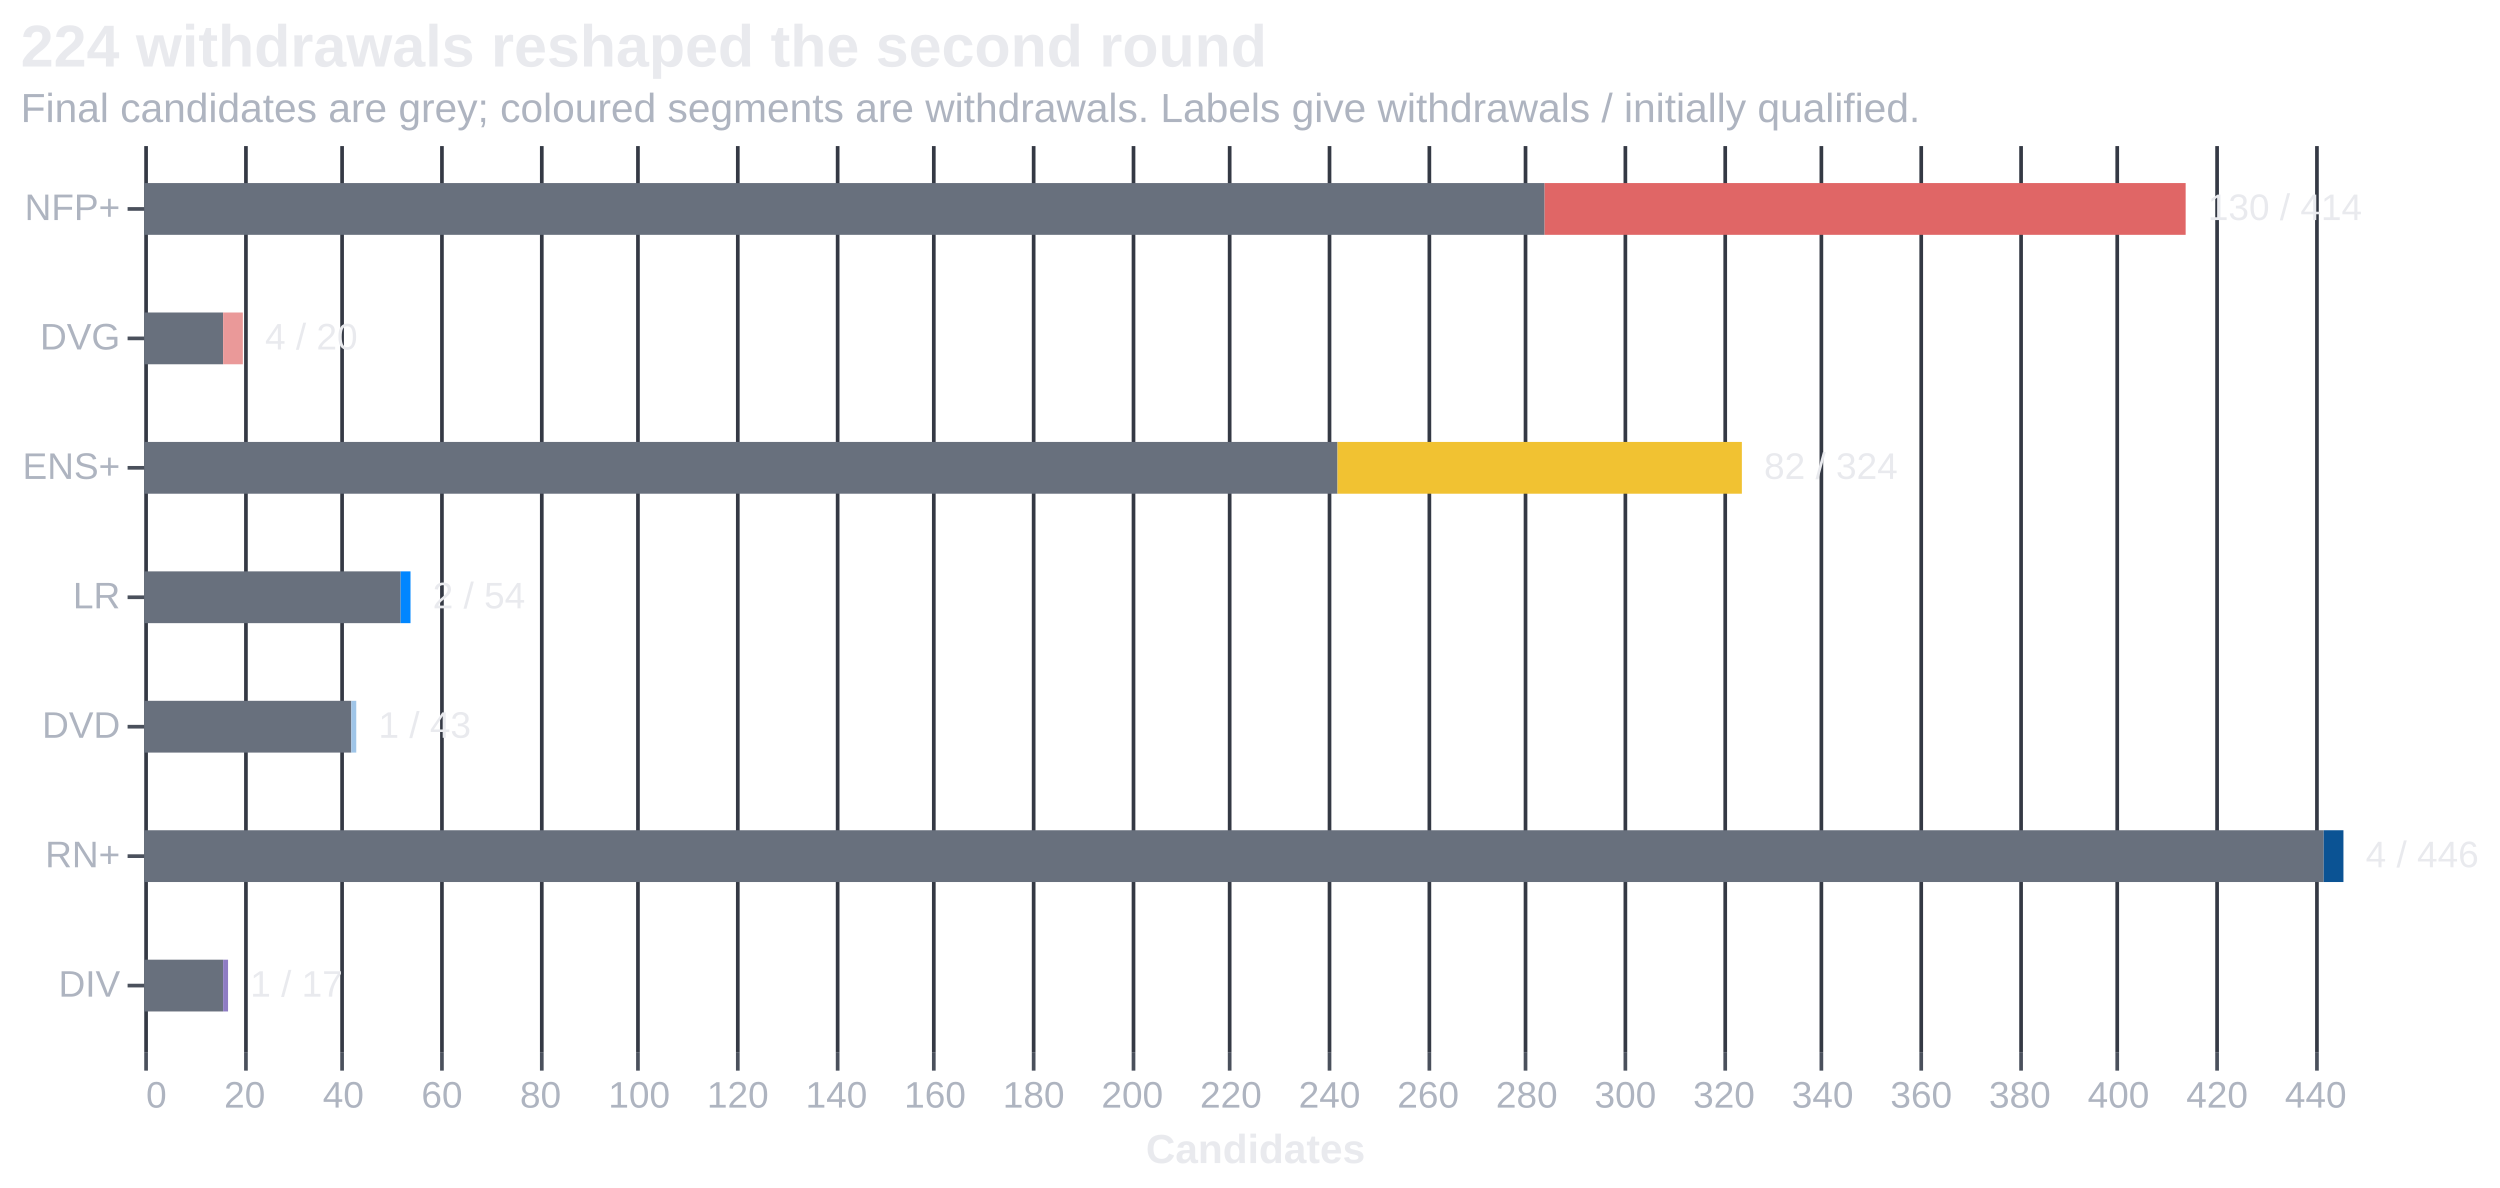
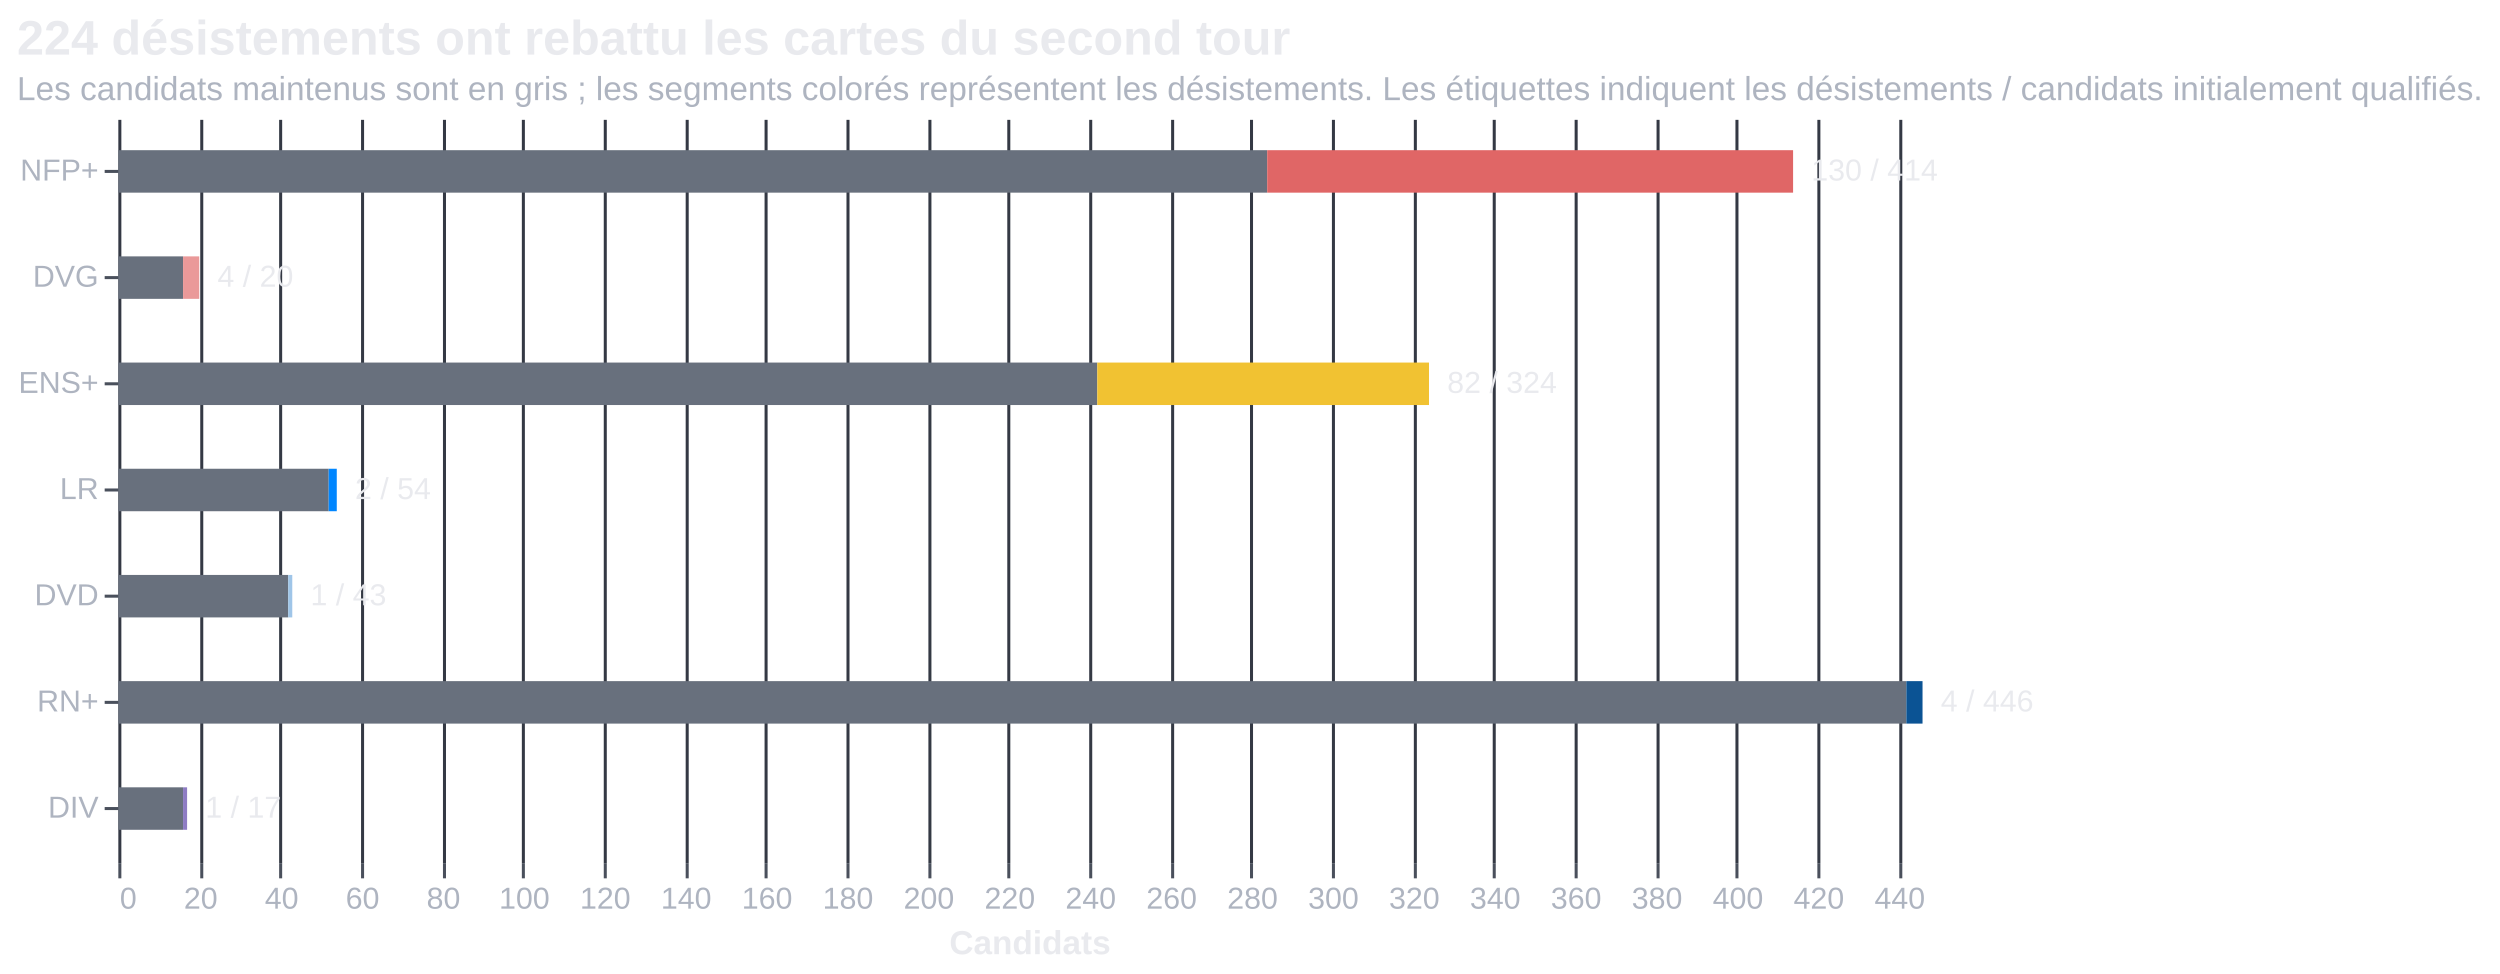
- <svg xmlns="http://www.w3.org/2000/svg" version="1.1" class="marks" width="676" height="321" viewBox="0 0 676 321">
+ <svg xmlns="http://www.w3.org/2000/svg" version="1.1" class="marks" width="824" height="321" viewBox="0 0 824 321">
  <g fill="none" stroke-miterlimit="10" transform="translate(39,39)">
    <g class="mark-group role-frame root" role="graphics-object" aria-roledescription="group mark container">
      <g transform="translate(0,0)">
        <path class="background" aria-hidden="true" d="M0,0h600v245h-600Z" />
        <g>
          <g class="mark-group role-axis" aria-hidden="true">
            <g transform="translate(0.5,245.5)">
              <path class="background" aria-hidden="true" d="M0,0h0v0h0Z" pointer-events="none" />
              <g>
                <g class="mark-rule role-axis-grid" pointer-events="none">
                  <line transform="translate(0,0)" x2="0" y2="-245" stroke="#343944" stroke-width="1" opacity="1" />
                  <line transform="translate(27,0)" x2="0" y2="-245" stroke="#343944" stroke-width="1" opacity="1" />
                  <line transform="translate(53,0)" x2="0" y2="-245" stroke="#343944" stroke-width="1" opacity="1" />
                  <line transform="translate(80,0)" x2="0" y2="-245" stroke="#343944" stroke-width="1" opacity="1" />
                  <line transform="translate(107,0)" x2="0" y2="-245" stroke="#343944" stroke-width="1" opacity="1" />
                  <line transform="translate(133,0)" x2="0" y2="-245" stroke="#343944" stroke-width="1" opacity="1" />
                  <line transform="translate(160,0)" x2="0" y2="-245" stroke="#343944" stroke-width="1" opacity="1" />
                  <line transform="translate(187,0)" x2="0" y2="-245" stroke="#343944" stroke-width="1" opacity="1" />
                  <line transform="translate(213,0)" x2="0" y2="-245" stroke="#343944" stroke-width="1" opacity="1" />
                  <line transform="translate(240,0)" x2="0" y2="-245" stroke="#343944" stroke-width="1" opacity="1" />
                  <line transform="translate(267,0)" x2="0" y2="-245" stroke="#343944" stroke-width="1" opacity="1" />
                  <line transform="translate(293,0)" x2="0" y2="-245" stroke="#343944" stroke-width="1" opacity="1" />
                  <line transform="translate(320,0)" x2="0" y2="-245" stroke="#343944" stroke-width="1" opacity="1" />
                  <line transform="translate(347,0)" x2="0" y2="-245" stroke="#343944" stroke-width="1" opacity="1" />
                  <line transform="translate(373,0)" x2="0" y2="-245" stroke="#343944" stroke-width="1" opacity="1" />
                  <line transform="translate(400,0)" x2="0" y2="-245" stroke="#343944" stroke-width="1" opacity="1" />
                  <line transform="translate(427,0)" x2="0" y2="-245" stroke="#343944" stroke-width="1" opacity="1" />
                  <line transform="translate(453,0)" x2="0" y2="-245" stroke="#343944" stroke-width="1" opacity="1" />
                  <line transform="translate(480,0)" x2="0" y2="-245" stroke="#343944" stroke-width="1" opacity="1" />
                  <line transform="translate(507,0)" x2="0" y2="-245" stroke="#343944" stroke-width="1" opacity="1" />
                  <line transform="translate(533,0)" x2="0" y2="-245" stroke="#343944" stroke-width="1" opacity="1" />
                  <line transform="translate(560,0)" x2="0" y2="-245" stroke="#343944" stroke-width="1" opacity="1" />
                  <line transform="translate(587,0)" x2="0" y2="-245" stroke="#343944" stroke-width="1" opacity="1" />
                </g>
              </g>
              <path class="foreground" aria-hidden="true" d="" pointer-events="none" display="none" />
            </g>
          </g>
-           <g class="mark-group role-axis" role="graphics-symbol" aria-roledescription="axis" aria-label="X-axis titled 'Candidates' for a linear scale with values from 0 to 450">
+           <g class="mark-group role-axis" role="graphics-symbol" aria-roledescription="axis" aria-label="X-axis titled 'Candidats' for a linear scale with values from 0 to 450">
            <g transform="translate(0.5,245.5)">
              <path class="background" aria-hidden="true" d="M0,0h0v0h0Z" pointer-events="none" />
              <g>
                <g class="mark-rule role-axis-tick" pointer-events="none">
                  <line transform="translate(0,0)" x2="0" y2="5" stroke="#4a505c" stroke-width="1" opacity="1" />
                  <line transform="translate(27,0)" x2="0" y2="5" stroke="#4a505c" stroke-width="1" opacity="1" />
                  <line transform="translate(53,0)" x2="0" y2="5" stroke="#4a505c" stroke-width="1" opacity="1" />
                  <line transform="translate(80,0)" x2="0" y2="5" stroke="#4a505c" stroke-width="1" opacity="1" />
                  <line transform="translate(107,0)" x2="0" y2="5" stroke="#4a505c" stroke-width="1" opacity="1" />
                  <line transform="translate(133,0)" x2="0" y2="5" stroke="#4a505c" stroke-width="1" opacity="1" />
                  <line transform="translate(160,0)" x2="0" y2="5" stroke="#4a505c" stroke-width="1" opacity="1" />
                  <line transform="translate(187,0)" x2="0" y2="5" stroke="#4a505c" stroke-width="1" opacity="1" />
                  <line transform="translate(213,0)" x2="0" y2="5" stroke="#4a505c" stroke-width="1" opacity="1" />
                  <line transform="translate(240,0)" x2="0" y2="5" stroke="#4a505c" stroke-width="1" opacity="1" />
                  <line transform="translate(267,0)" x2="0" y2="5" stroke="#4a505c" stroke-width="1" opacity="1" />
                  <line transform="translate(293,0)" x2="0" y2="5" stroke="#4a505c" stroke-width="1" opacity="1" />
                  <line transform="translate(320,0)" x2="0" y2="5" stroke="#4a505c" stroke-width="1" opacity="1" />
                  <line transform="translate(347,0)" x2="0" y2="5" stroke="#4a505c" stroke-width="1" opacity="1" />
                  <line transform="translate(373,0)" x2="0" y2="5" stroke="#4a505c" stroke-width="1" opacity="1" />
                  <line transform="translate(400,0)" x2="0" y2="5" stroke="#4a505c" stroke-width="1" opacity="1" />
                  <line transform="translate(427,0)" x2="0" y2="5" stroke="#4a505c" stroke-width="1" opacity="1" />
                  <line transform="translate(453,0)" x2="0" y2="5" stroke="#4a505c" stroke-width="1" opacity="1" />
                  <line transform="translate(480,0)" x2="0" y2="5" stroke="#4a505c" stroke-width="1" opacity="1" />
                  <line transform="translate(507,0)" x2="0" y2="5" stroke="#4a505c" stroke-width="1" opacity="1" />
                  <line transform="translate(533,0)" x2="0" y2="5" stroke="#4a505c" stroke-width="1" opacity="1" />
                  <line transform="translate(560,0)" x2="0" y2="5" stroke="#4a505c" stroke-width="1" opacity="1" />
                  <line transform="translate(587,0)" x2="0" y2="5" stroke="#4a505c" stroke-width="1" opacity="1" />
                </g>
                <g class="mark-text role-axis-label" pointer-events="none">
                  <text text-anchor="start" transform="translate(0,15)" font-family="Arial" font-size="10px" fill="#aeb4c0" opacity="1">0</text>
                  <text text-anchor="middle" transform="translate(26.66667,15)" font-family="Arial" font-size="10px" fill="#aeb4c0" opacity="1">20</text>
                  <text text-anchor="middle" transform="translate(53.33333,15)" font-family="Arial" font-size="10px" fill="#aeb4c0" opacity="1">40</text>
                  <text text-anchor="middle" transform="translate(80,15)" font-family="Arial" font-size="10px" fill="#aeb4c0" opacity="1">60</text>
                  <text text-anchor="middle" transform="translate(106.6667,15)" font-family="Arial" font-size="10px" fill="#aeb4c0" opacity="1">80</text>
                  <text text-anchor="middle" transform="translate(133.3333,15)" font-family="Arial" font-size="10px" fill="#aeb4c0" opacity="1">100</text>
                  <text text-anchor="middle" transform="translate(160,15)" font-family="Arial" font-size="10px" fill="#aeb4c0" opacity="1">120</text>
                  <text text-anchor="middle" transform="translate(186.6667,15)" font-family="Arial" font-size="10px" fill="#aeb4c0" opacity="1">140</text>
                  <text text-anchor="middle" transform="translate(213.3333,15)" font-family="Arial" font-size="10px" fill="#aeb4c0" opacity="1">160</text>
                  <text text-anchor="middle" transform="translate(240,15)" font-family="Arial" font-size="10px" fill="#aeb4c0" opacity="1">180</text>
                  <text text-anchor="middle" transform="translate(266.6667,15)" font-family="Arial" font-size="10px" fill="#aeb4c0" opacity="1">200</text>
                  <text text-anchor="middle" transform="translate(293.3333,15)" font-family="Arial" font-size="10px" fill="#aeb4c0" opacity="1">220</text>
                  <text text-anchor="middle" transform="translate(320,15)" font-family="Arial" font-size="10px" fill="#aeb4c0" opacity="1">240</text>
                  <text text-anchor="middle" transform="translate(346.6667,15)" font-family="Arial" font-size="10px" fill="#aeb4c0" opacity="1">260</text>
                  <text text-anchor="middle" transform="translate(373.3333,15)" font-family="Arial" font-size="10px" fill="#aeb4c0" opacity="1">280</text>
                  <text text-anchor="middle" transform="translate(400,15)" font-family="Arial" font-size="10px" fill="#aeb4c0" opacity="1">300</text>
                  <text text-anchor="middle" transform="translate(426.6667,15)" font-family="Arial" font-size="10px" fill="#aeb4c0" opacity="1">320</text>
                  <text text-anchor="middle" transform="translate(453.3333,15)" font-family="Arial" font-size="10px" fill="#aeb4c0" opacity="1">340</text>
                  <text text-anchor="middle" transform="translate(480,15)" font-family="Arial" font-size="10px" fill="#aeb4c0" opacity="1">360</text>
                  <text text-anchor="middle" transform="translate(506.6667,15)" font-family="Arial" font-size="10px" fill="#aeb4c0" opacity="1">380</text>
                  <text text-anchor="middle" transform="translate(533.3333,15)" font-family="Arial" font-size="10px" fill="#aeb4c0" opacity="1">400</text>
                  <text text-anchor="middle" transform="translate(560,15)" font-family="Arial" font-size="10px" fill="#aeb4c0" opacity="1">420</text>
                  <text text-anchor="middle" transform="translate(586.6667,15)" font-family="Arial" font-size="10px" fill="#aeb4c0" opacity="1">440</text>
                </g>
                <g class="mark-text role-axis-title" pointer-events="none">
-                   <text text-anchor="middle" transform="translate(300,30)" font-family="Arial" font-size="11px" font-weight="bold" fill="#e9eaee" opacity="1">Candidates</text>
+                   <text text-anchor="middle" transform="translate(300,30)" font-family="Arial" font-size="11px" font-weight="bold" fill="#e9eaee" opacity="1">Candidats</text>
                </g>
              </g>
              <path class="foreground" aria-hidden="true" d="" pointer-events="none" display="none" />
            </g>
          </g>
          <g class="mark-group role-axis" role="graphics-symbol" aria-roledescription="axis" aria-label="Y-axis for a discrete scale with 7 values: NFP+, DVG, ENS+, LR, DVD, RN+, DIV">
            <g transform="translate(0.5,0.5)">
              <path class="background" aria-hidden="true" d="M0,0h0v0h0Z" pointer-events="none" />
              <g>
                <g class="mark-rule role-axis-tick" pointer-events="none">
                  <line transform="translate(0,17)" x2="-5" y2="0" stroke="#4a505c" stroke-width="1" opacity="1" />
                  <line transform="translate(0,52)" x2="-5" y2="0" stroke="#4a505c" stroke-width="1" opacity="1" />
                  <line transform="translate(0,87)" x2="-5" y2="0" stroke="#4a505c" stroke-width="1" opacity="1" />
                  <line transform="translate(0,122)" x2="-5" y2="0" stroke="#4a505c" stroke-width="1" opacity="1" />
                  <line transform="translate(0,157)" x2="-5" y2="0" stroke="#4a505c" stroke-width="1" opacity="1" />
                  <line transform="translate(0,192)" x2="-5" y2="0" stroke="#4a505c" stroke-width="1" opacity="1" />
                  <line transform="translate(0,227)" x2="-5" y2="0" stroke="#4a505c" stroke-width="1" opacity="1" />
                </g>
                <g class="mark-text role-axis-label" pointer-events="none">
                  <text text-anchor="end" transform="translate(-7,20)" font-family="Arial" font-size="10px" fill="#aeb4c0" opacity="1">NFP+</text>
                  <text text-anchor="end" transform="translate(-7,55)" font-family="Arial" font-size="10px" fill="#aeb4c0" opacity="1">DVG</text>
                  <text text-anchor="end" transform="translate(-7,90)" font-family="Arial" font-size="10px" fill="#aeb4c0" opacity="1">ENS+</text>
                  <text text-anchor="end" transform="translate(-7,125)" font-family="Arial" font-size="10px" fill="#aeb4c0" opacity="1">LR</text>
                  <text text-anchor="end" transform="translate(-7,160)" font-family="Arial" font-size="10px" fill="#aeb4c0" opacity="1">DVD</text>
                  <text text-anchor="end" transform="translate(-7,195)" font-family="Arial" font-size="10px" fill="#aeb4c0" opacity="1">RN+</text>
                  <text text-anchor="end" transform="translate(-7,230)" font-family="Arial" font-size="10px" fill="#aeb4c0" opacity="1">DIV</text>
                </g>
              </g>
              <path class="foreground" aria-hidden="true" d="" pointer-events="none" display="none" />
            </g>
          </g>
          <g class="mark-rect role-mark layer_0_marks" role="graphics-object" aria-roledescription="rect mark container">
-             <path aria-label="Candidates: 284; party: NFP+; Group: NFP+; Final candidates: 284; Withdrawals: 130; Initially qualified: 414" role="graphics-symbol" aria-roledescription="bar" d="M0,10.5h378.667v14h-378.667Z" fill="#68707d" />
-             <path aria-label="Candidates: 16; party: DVG; Group: DVG; Final candidates: 16; Withdrawals: 4; Initially qualified: 20" role="graphics-symbol" aria-roledescription="bar" d="M0,45.5h21.333v14h-21.333Z" fill="#68707d" />
-             <path aria-label="Candidates: 242; party: ENS+; Group: ENS+; Final candidates: 242; Withdrawals: 82; Initially qualified: 324" role="graphics-symbol" aria-roledescription="bar" d="M0,80.5h322.667v14h-322.667Z" fill="#68707d" />
-             <path aria-label="Candidates: 52; party: LR; Group: LR; Final candidates: 52; Withdrawals: 2; Initially qualified: 54" role="graphics-symbol" aria-roledescription="bar" d="M0,115.5h69.333v14h-69.333Z" fill="#68707d" />
-             <path aria-label="Candidates: 42; party: DVD; Group: DVD; Final candidates: 42; Withdrawals: 1; Initially qualified: 43" role="graphics-symbol" aria-roledescription="bar" d="M0,150.5h56v14h-56Z" fill="#68707d" />
-             <path aria-label="Candidates: 442; party: RN+; Group: RN+; Final candidates: 442; Withdrawals: 4; Initially qualified: 446" role="graphics-symbol" aria-roledescription="bar" d="M0,185.5h589.333v14h-589.333Z" fill="#68707d" />
-             <path aria-label="Candidates: 16; party: DIV; Group: DIV; Final candidates: 16; Withdrawals: 1; Initially qualified: 17" role="graphics-symbol" aria-roledescription="bar" d="M0,220.5h21.333v14h-21.333Z" fill="#68707d" />
+             <path aria-label="Candidats: 284; party: NFP+; Groupe: NFP+; Candidats maintenus: 284; Désistements: 130; Initialement qualifiés: 414" role="graphics-symbol" aria-roledescription="bar" d="M0,10.5h378.667v14h-378.667Z" fill="#68707d" />
+             <path aria-label="Candidats: 16; party: DVG; Groupe: DVG; Candidats maintenus: 16; Désistements: 4; Initialement qualifiés: 20" role="graphics-symbol" aria-roledescription="bar" d="M0,45.5h21.333v14h-21.333Z" fill="#68707d" />
+             <path aria-label="Candidats: 242; party: ENS+; Groupe: ENS+; Candidats maintenus: 242; Désistements: 82; Initialement qualifiés: 324" role="graphics-symbol" aria-roledescription="bar" d="M0,80.5h322.667v14h-322.667Z" fill="#68707d" />
+             <path aria-label="Candidats: 52; party: LR; Groupe: LR; Candidats maintenus: 52; Désistements: 2; Initialement qualifiés: 54" role="graphics-symbol" aria-roledescription="bar" d="M0,115.5h69.333v14h-69.333Z" fill="#68707d" />
+             <path aria-label="Candidats: 42; party: DVD; Groupe: DVD; Candidats maintenus: 42; Désistements: 1; Initialement qualifiés: 43" role="graphics-symbol" aria-roledescription="bar" d="M0,150.5h56v14h-56Z" fill="#68707d" />
+             <path aria-label="Candidats: 442; party: RN+; Groupe: RN+; Candidats maintenus: 442; Désistements: 4; Initialement qualifiés: 446" role="graphics-symbol" aria-roledescription="bar" d="M0,185.5h589.333v14h-589.333Z" fill="#68707d" />
+             <path aria-label="Candidats: 16; party: DIV; Groupe: DIV; Candidats maintenus: 16; Désistements: 1; Initialement qualifiés: 17" role="graphics-symbol" aria-roledescription="bar" d="M0,220.5h21.333v14h-21.333Z" fill="#68707d" />
          </g>
          <g class="mark-rect role-mark layer_1_marks" role="graphics-object" aria-roledescription="rect mark container">
-             <path aria-label="withdrawn_start: 284; party: NFP+; total: 414; Group: NFP+; Final candidates: 284; Withdrawals: 130; Initially qualified: 414" role="graphics-symbol" aria-roledescription="bar" d="M378.667,10.5h173.333v14h-173.333Z" fill="#e06666" />
-             <path aria-label="withdrawn_start: 16; party: DVG; total: 20; Group: DVG; Final candidates: 16; Withdrawals: 4; Initially qualified: 20" role="graphics-symbol" aria-roledescription="bar" d="M21.333,45.5h5.333v14h-5.333Z" fill="#ea9999" />
-             <path aria-label="withdrawn_start: 242; party: ENS+; total: 324; Group: ENS+; Final candidates: 242; Withdrawals: 82; Initially qualified: 324" role="graphics-symbol" aria-roledescription="bar" d="M322.667,80.5h109.333v14h-109.333Z" fill="#f1c232" />
-             <path aria-label="withdrawn_start: 52; party: LR; total: 54; Group: LR; Final candidates: 52; Withdrawals: 2; Initially qualified: 54" role="graphics-symbol" aria-roledescription="bar" d="M69.333,115.5h2.667v14h-2.667Z" fill="#0086ff" />
-             <path aria-label="withdrawn_start: 42; party: DVD; total: 43; Group: DVD; Final candidates: 42; Withdrawals: 1; Initially qualified: 43" role="graphics-symbol" aria-roledescription="bar" d="M56,150.5h1.333v14h-1.333Z" fill="#9fc5e8" />
-             <path aria-label="withdrawn_start: 442; party: RN+; total: 446; Group: RN+; Final candidates: 442; Withdrawals: 4; Initially qualified: 446" role="graphics-symbol" aria-roledescription="bar" d="M589.333,185.5h5.333v14h-5.333Z" fill="#0b5394" />
-             <path aria-label="withdrawn_start: 16; party: DIV; total: 17; Group: DIV; Final candidates: 16; Withdrawals: 1; Initially qualified: 17" role="graphics-symbol" aria-roledescription="bar" d="M21.333,220.5h1.333v14h-1.333Z" fill="#8e7cc3" />
+             <path aria-label="withdrawn_start: 284; party: NFP+; total: 414; Groupe: NFP+; Candidats maintenus: 284; Désistements: 130; Initialement qualifiés: 414" role="graphics-symbol" aria-roledescription="bar" d="M378.667,10.5h173.333v14h-173.333Z" fill="#e06666" />
+             <path aria-label="withdrawn_start: 16; party: DVG; total: 20; Groupe: DVG; Candidats maintenus: 16; Désistements: 4; Initialement qualifiés: 20" role="graphics-symbol" aria-roledescription="bar" d="M21.333,45.5h5.333v14h-5.333Z" fill="#ea9999" />
+             <path aria-label="withdrawn_start: 242; party: ENS+; total: 324; Groupe: ENS+; Candidats maintenus: 242; Désistements: 82; Initialement qualifiés: 324" role="graphics-symbol" aria-roledescription="bar" d="M322.667,80.5h109.333v14h-109.333Z" fill="#f1c232" />
+             <path aria-label="withdrawn_start: 52; party: LR; total: 54; Groupe: LR; Candidats maintenus: 52; Désistements: 2; Initialement qualifiés: 54" role="graphics-symbol" aria-roledescription="bar" d="M69.333,115.5h2.667v14h-2.667Z" fill="#0086ff" />
+             <path aria-label="withdrawn_start: 42; party: DVD; total: 43; Groupe: DVD; Candidats maintenus: 42; Désistements: 1; Initialement qualifiés: 43" role="graphics-symbol" aria-roledescription="bar" d="M56,150.5h1.333v14h-1.333Z" fill="#9fc5e8" />
+             <path aria-label="withdrawn_start: 442; party: RN+; total: 446; Groupe: RN+; Candidats maintenus: 442; Désistements: 4; Initialement qualifiés: 446" role="graphics-symbol" aria-roledescription="bar" d="M589.333,185.5h5.333v14h-5.333Z" fill="#0b5394" />
+             <path aria-label="withdrawn_start: 16; party: DIV; total: 17; Groupe: DIV; Candidats maintenus: 16; Désistements: 1; Initialement qualifiés: 17" role="graphics-symbol" aria-roledescription="bar" d="M21.333,220.5h1.333v14h-1.333Z" fill="#8e7cc3" />
          </g>
          <g class="mark-text role-mark layer_2_marks" role="graphics-object" aria-roledescription="text mark container">
            <text aria-label="total: 414; party: NFP+; label: 130 / 414" role="graphics-symbol" aria-roledescription="text mark" text-anchor="start" transform="translate(558,20.5)" font-family="Arial" font-size="10px" fill="#e9eaee">130 / 414</text>
            <text aria-label="total: 20; party: DVG; label: 4 / 20" role="graphics-symbol" aria-roledescription="text mark" text-anchor="start" transform="translate(32.66667,55.5)" font-family="Arial" font-size="10px" fill="#e9eaee">4 / 20</text>
            <text aria-label="total: 324; party: ENS+; label: 82 / 324" role="graphics-symbol" aria-roledescription="text mark" text-anchor="start" transform="translate(438,90.5)" font-family="Arial" font-size="10px" fill="#e9eaee">82 / 324</text>
            <text aria-label="total: 54; party: LR; label: 2 / 54" role="graphics-symbol" aria-roledescription="text mark" text-anchor="start" transform="translate(78,125.5)" font-family="Arial" font-size="10px" fill="#e9eaee">2 / 54</text>
            <text aria-label="total: 43; party: DVD; label: 1 / 43" role="graphics-symbol" aria-roledescription="text mark" text-anchor="start" transform="translate(63.33333,160.5)" font-family="Arial" font-size="10px" fill="#e9eaee">1 / 43</text>
            <text aria-label="total: 446; party: RN+; label: 4 / 446" role="graphics-symbol" aria-roledescription="text mark" text-anchor="start" transform="translate(600.6667,195.5)" font-family="Arial" font-size="10px" fill="#e9eaee">4 / 446</text>
            <text aria-label="total: 17; party: DIV; label: 1 / 17" role="graphics-symbol" aria-roledescription="text mark" text-anchor="start" transform="translate(28.66667,230.5)" font-family="Arial" font-size="10px" fill="#e9eaee">1 / 17</text>
          </g>
          <g class="mark-group role-title">
            <g transform="translate(-33.40137,-34)">
              <path class="background" aria-hidden="true" d="M0,0h0v0h0Z" pointer-events="none" />
              <g>
-                 <g class="mark-text role-title-text" role="graphics-symbol" aria-roledescription="title" aria-label="Title text '224 withdrawals reshaped the second round'" pointer-events="none">
-                   <text text-anchor="start" transform="translate(0,13)" font-family="Arial" font-size="16px" font-weight="600" fill="#e9eaee" opacity="1">224 withdrawals reshaped the second round</text>
+                 <g class="mark-text role-title-text" role="graphics-symbol" aria-roledescription="title" aria-label="Title text '224 désistements ont rebattu les cartes du second tour'" pointer-events="none">
+                   <text text-anchor="start" transform="translate(0,13)" font-family="Arial" font-size="16px" font-weight="600" fill="#e9eaee" opacity="1">224 désistements ont rebattu les cartes du second tour</text>
                </g>
-                 <g class="mark-text role-title-subtitle" role="graphics-symbol" aria-roledescription="subtitle" aria-label="Subtitle text 'Final candidates are grey; coloured segments are withdrawals. Labels give withdrawals / initially qualified.'" pointer-events="none">
-                   <text text-anchor="start" transform="translate(0,28)" font-family="Arial" font-size="11px" fill="#aeb4c0" opacity="1">Final candidates are grey; coloured segments are withdrawals. Labels give withdrawals / initially qualified.</text>
+                 <g class="mark-text role-title-subtitle" role="graphics-symbol" aria-roledescription="subtitle" aria-label="Subtitle text 'Les candidats maintenus sont en gris ; les segments colorés représentent les désistements. Les étiquettes indiquent les désistements / candidats initialement qualifiés.'" pointer-events="none">
+                   <text text-anchor="start" transform="translate(0,28)" font-family="Arial" font-size="11px" fill="#aeb4c0" opacity="1">Les candidats maintenus sont en gris ; les segments colorés représentent les désistements. Les étiquettes indiquent les désistements / candidats initialement qualifiés.</text>
                </g>
              </g>
              <path class="foreground" aria-hidden="true" d="" pointer-events="none" display="none" />
            </g>
          </g>
        </g>
        <path class="foreground" aria-hidden="true" d="" display="none" />
      </g>
    </g>
  </g>
</svg>
